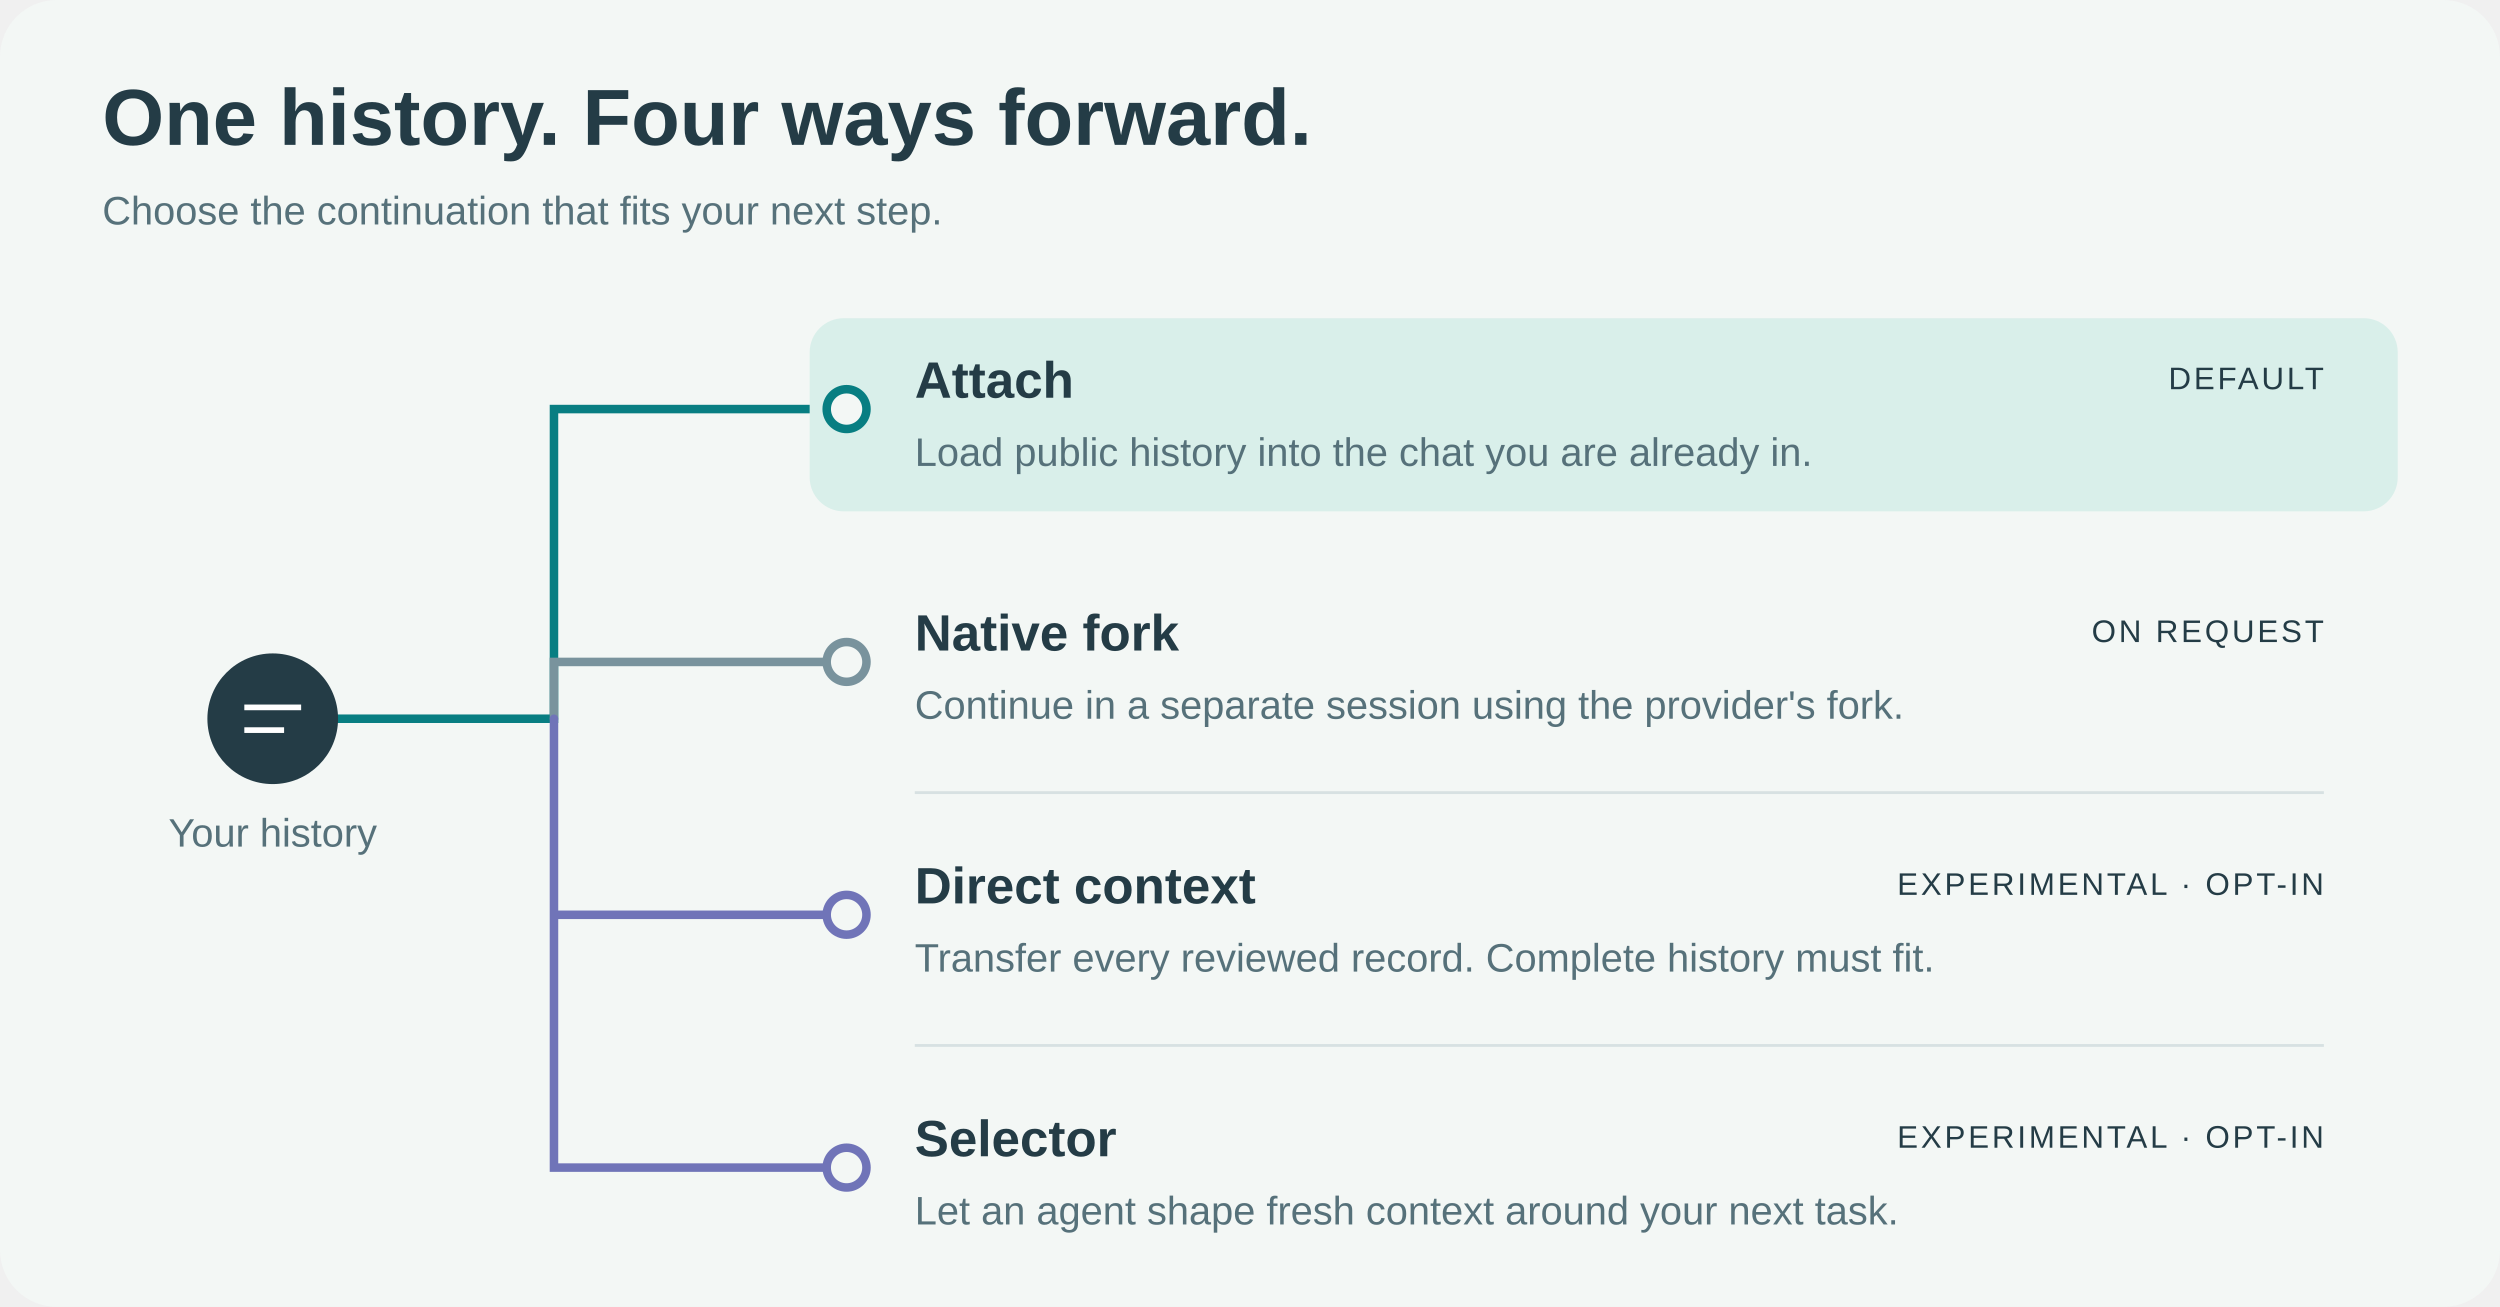
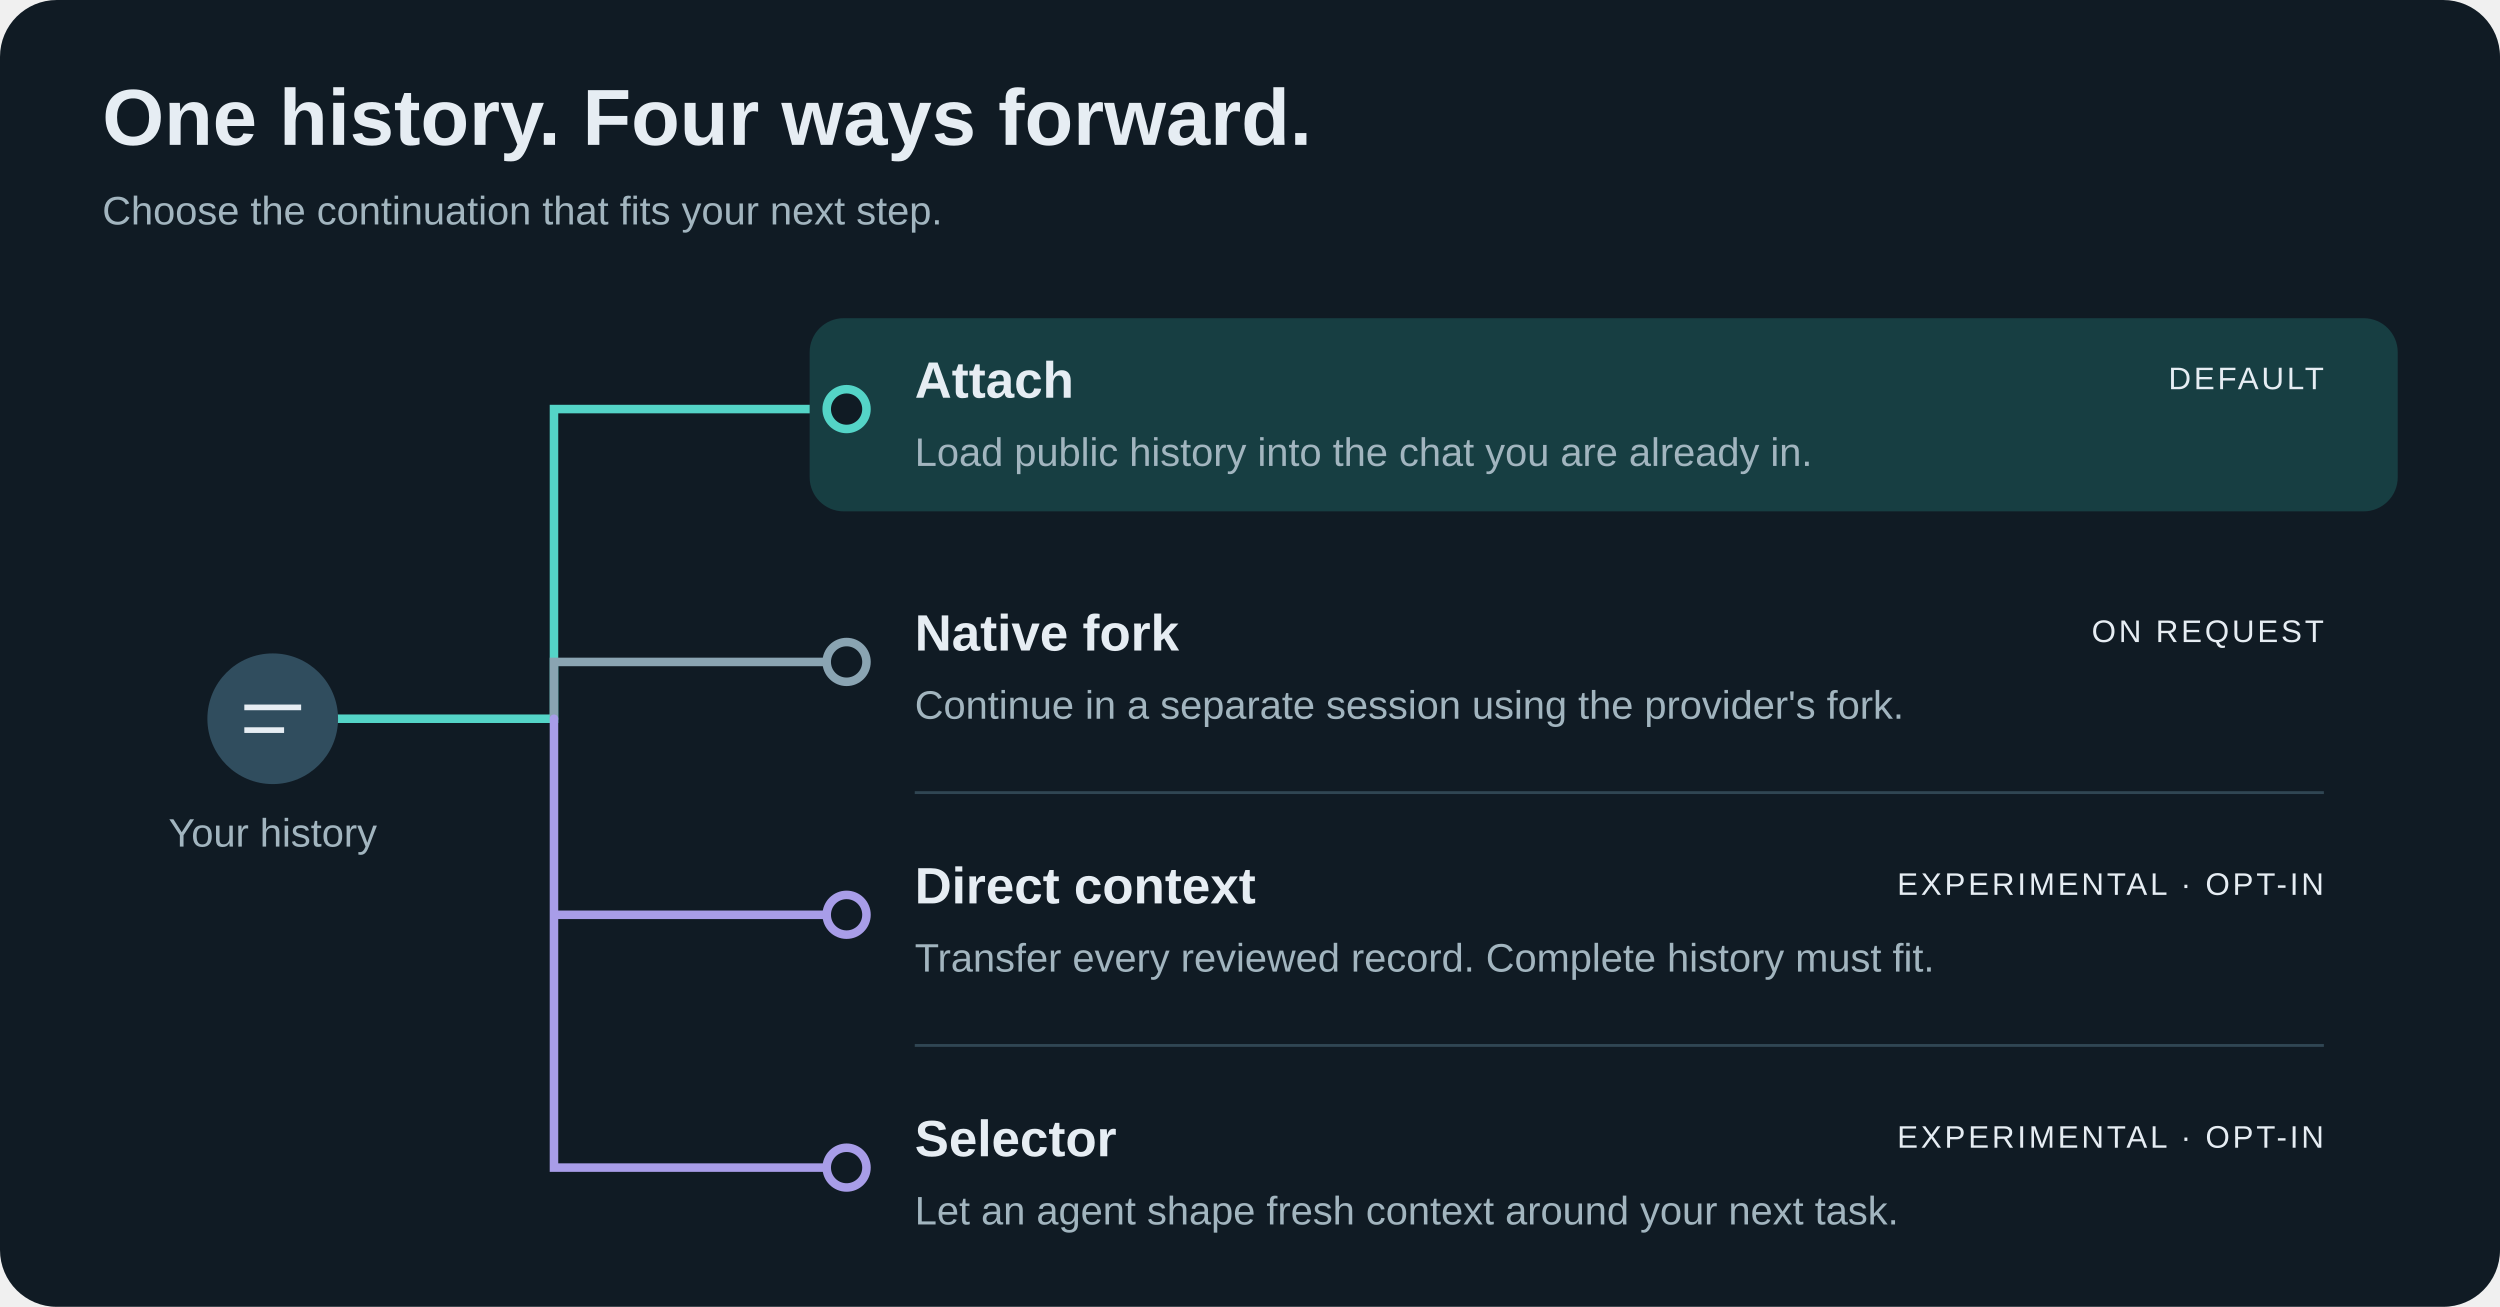
<svg xmlns="http://www.w3.org/2000/svg" width="880" height="460" viewBox="0 0 880 460" role="img" aria-labelledby="title desc">
  <style>
-     text{font-family:Arial,Helvetica,sans-serif;fill:#243c46}.title{font-size:28px;font-weight:700}.name{font-size:18px;font-weight:700}.body{font-size:14px;fill:#56717a}.tag{font-size:11px;letter-spacing:1px}.line{fill:none;stroke-width:3;stroke-linecap:round}
+     text{font-family:Arial,Helvetica,sans-serif;fill:#e6edf3}.title{font-size:28px;font-weight:700}.name{font-size:18px;font-weight:700}.body{font-size:14px;fill:#a2b5bf}.tag{font-size:11px;letter-spacing:1px}.line{fill:none;stroke-width:3;stroke-linecap:round}
  </style>
-   <rect width="880" height="460" rx="20" fill="#f3f7f5" />
+   <rect width="880" height="460" rx="20" fill="#101b24" />
  <text class="title" x="36" y="51">One history. Four ways forward.</text>
  <text class="body" x="36" y="79">Choose the continuation that fits your next step.</text>
-   <path class="line" stroke="#087e82" d="M96 253H195V144H298" />
-   <path class="line" stroke="#79939d" d="M195 253V233H298" />
-   <path class="line" stroke="#7074b8" d="M195 253V322H298M195 322V411H298" />
-   <circle cx="96" cy="253" r="23" fill="#243c46" />
-   <path d="M86 249h20m-20 8h14" stroke="#fff" stroke-width="2" />
+   <path class="line" stroke="#54d4c7" d="M96 253H195V144H298" />
+   <path class="line" stroke="#8aa4b2" d="M195 253V233H298" />
+   <path class="line" stroke="#a89de8" d="M195 253V322H298M195 322V411H298" />
+   <circle cx="96" cy="253" r="23" fill="#304d5e" />
+   <path d="M86 249h20m-20 8h14" stroke="#e6edf3" stroke-width="2" />
  <text class="body" x="96" y="298" text-anchor="middle">Your history</text>
-   <rect x="285" y="112" width="559" height="68" rx="12" fill="#d9efea" />
-   <g stroke-width="3" fill="#f3f7f5">
-     <circle cx="298" cy="144" r="7" stroke="#087e82" />
-     <circle cx="298" cy="233" r="7" stroke="#79939d" />
-     <circle cx="298" cy="322" r="7" stroke="#7074b8" />
-     <circle cx="298" cy="411" r="7" stroke="#7074b8" />
+   <rect x="285" y="112" width="559" height="68" rx="12" fill="#173e42" />
+   <g stroke-width="3" fill="#101b24">
+     <circle cx="298" cy="144" r="7" stroke="#54d4c7" />
+     <circle cx="298" cy="233" r="7" stroke="#8aa4b2" />
+     <circle cx="298" cy="322" r="7" stroke="#a89de8" />
+     <circle cx="298" cy="411" r="7" stroke="#a89de8" />
  </g>
  <text class="name" x="322" y="140">Attach</text>
  <text class="tag" x="818" y="137" text-anchor="end">DEFAULT</text>
  <text class="body" x="322" y="164">Load public history into the chat you are already in.</text>
  <text class="name" x="322" y="229">Native fork</text>
  <text class="tag" x="818" y="226" text-anchor="end">ON REQUEST</text>
  <text class="body" x="322" y="253">Continue in a separate session using the provider's fork.</text>
-   <path d="M322 279H818M322 368H818" stroke="#d7e1e2" />
+   <path d="M322 279H818M322 368H818" stroke="#304653" />
  <text class="name" x="322" y="318">Direct context</text>
  <text class="tag" x="818" y="315" text-anchor="end">EXPERIMENTAL · OPT-IN</text>
  <text class="body" x="322" y="342">Transfer every reviewed record. Complete history must fit.</text>
  <text class="name" x="322" y="407">Selector</text>
  <text class="tag" x="818" y="404" text-anchor="end">EXPERIMENTAL · OPT-IN</text>
  <text class="body" x="322" y="431">Let an agent shape fresh context around your next task.</text>
</svg>
